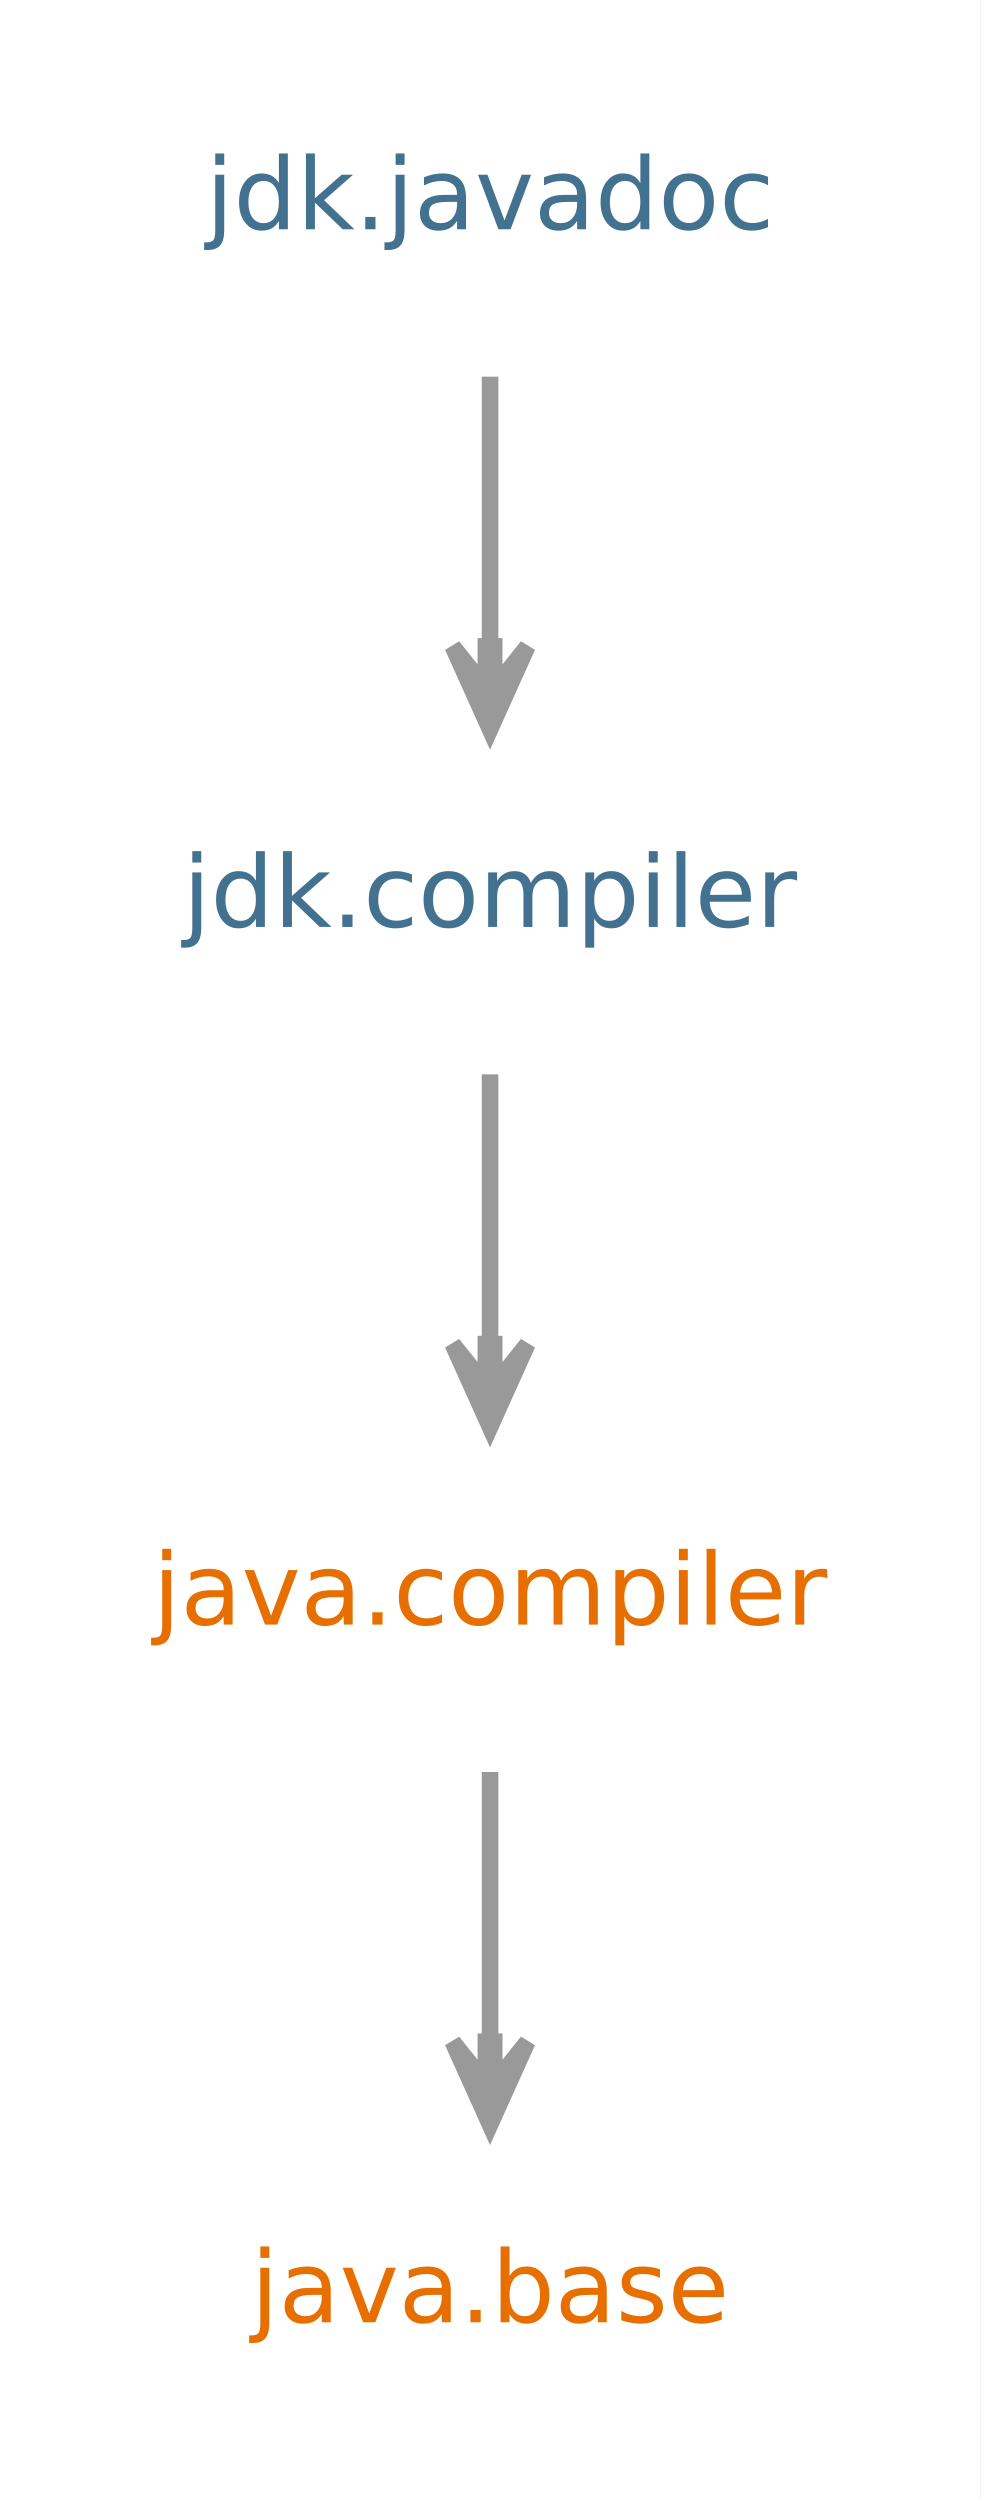
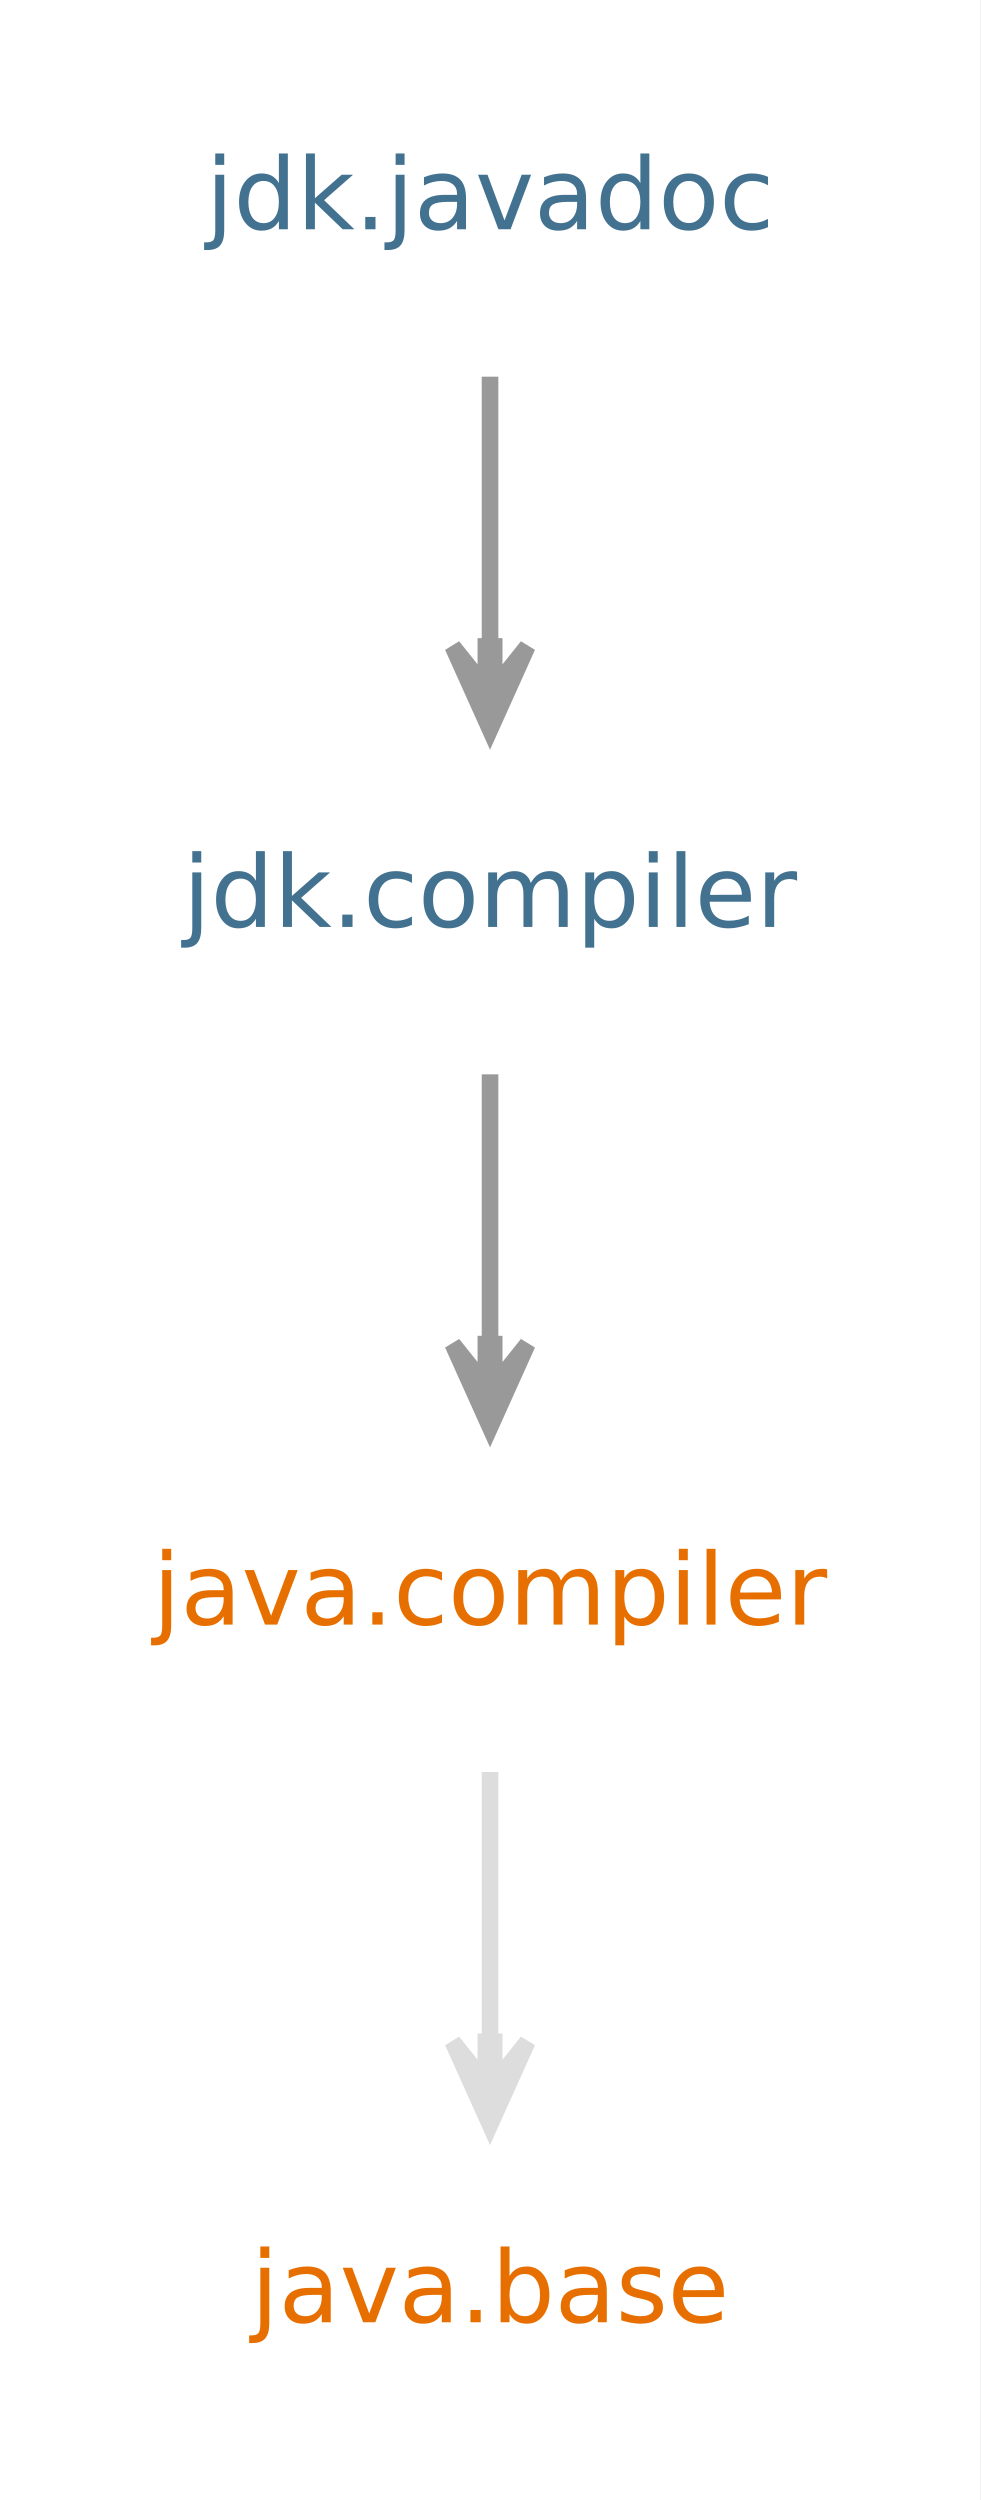
<svg xmlns="http://www.w3.org/2000/svg" width="118pt" height="301pt" viewBox="0.00 0.00 118.00 301.00">
  <g id="graph0" class="graph" transform="scale(1 1) rotate(0) translate(4 297)">
    <polygon fill="white" stroke="none" points="-4,4 -4,-297 114,-297 114,4 -4,4" />
    <g id="node1" class="node">
      <text text-anchor="middle" x="55" y="-101.4" font-family="DejaVuSans" font-size="12.00" fill="#e76f00">java.compiler</text>
    </g>
    <g id="node2" class="node">
      <text text-anchor="middle" x="55" y="-17.4" font-family="DejaVuSans" font-size="12.00" fill="#e76f00">java.base</text>
    </g>
    <g id="edge1" class="edge">
-       <path fill="none" stroke="#999999" stroke-width="2" d="M55,-83.65C55,-73.981 55,-62.15 55,-51.416" />
-       <polygon fill="#999999" stroke="#999999" stroke-width="2" points="55,-41.167 59.5,-51.167 55.5,-46.167 55.5,-51.167 55,-51.167 54.5,-51.167 54.5,-46.167 50.5,-51.167 55,-41.167 55,-41.167" />
+       <path fill="none" stroke="#dddddd" stroke-width="2" d="M55,-83.65C55,-73.981 55,-62.15 55,-51.416" />
+       <polygon fill="#dddddd" stroke="#dddddd" stroke-width="2" points="55,-41.167 59.5,-51.167 55.5,-46.167 55.5,-51.167 55,-51.167 54.5,-51.167 54.5,-46.167 50.5,-51.167 55,-41.167 55,-41.167" />
    </g>
    <g id="node3" class="node">
      <text text-anchor="middle" x="55" y="-185.4" font-family="DejaVuSans" font-size="12.00" fill="#437291">jdk.compiler</text>
    </g>
    <g id="edge2" class="edge">
      <path fill="none" stroke="#999999" stroke-width="2" d="M55,-167.65C55,-157.981 55,-146.15 55,-135.416" />
      <polygon fill="#999999" stroke="#999999" stroke-width="2" points="55,-125.167 59.5,-135.167 55.5,-130.167 55.5,-135.167 55,-135.167 54.5,-135.167 54.5,-130.167 50.5,-135.167 55,-125.167 55,-125.167" />
    </g>
    <g id="node4" class="node">
      <text text-anchor="middle" x="55" y="-269.4" font-family="DejaVuSans" font-size="12.00" fill="#437291">jdk.javadoc</text>
    </g>
    <g id="edge3" class="edge">
      <path fill="none" stroke="#999999" stroke-width="2" d="M55,-251.65C55,-241.981 55,-230.15 55,-219.416" />
      <polygon fill="#999999" stroke="#999999" stroke-width="2" points="55,-209.167 59.5,-219.167 55.5,-214.167 55.5,-219.167 55,-219.167 54.5,-219.167 54.5,-214.167 50.5,-219.167 55,-209.167 55,-209.167" />
    </g>
  </g>
</svg>
